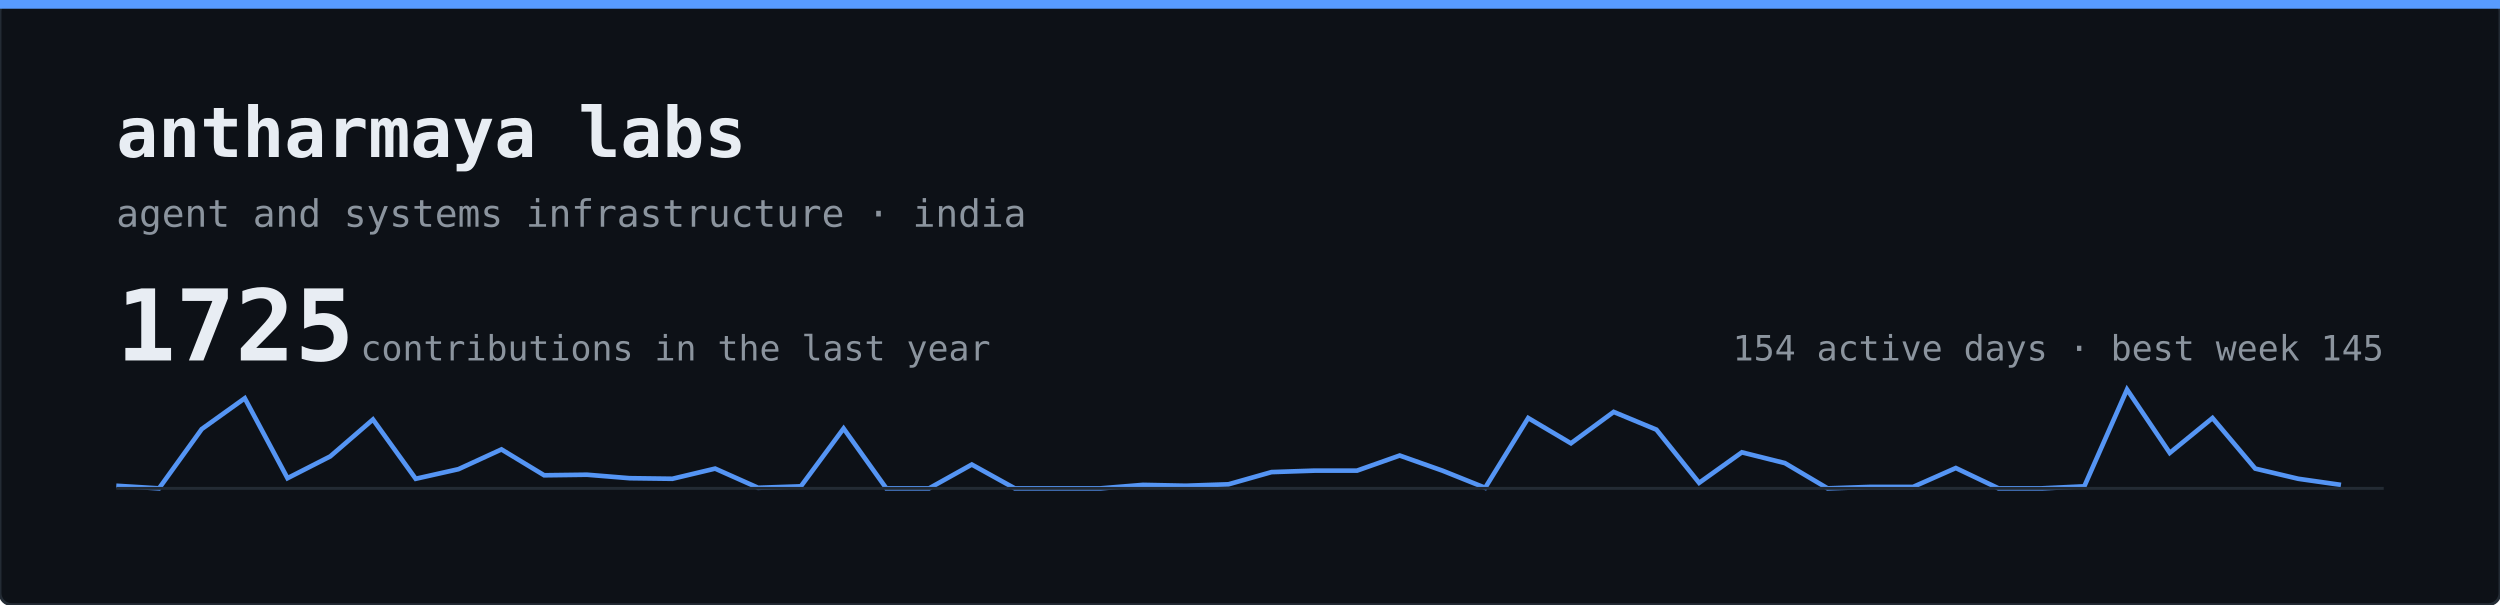
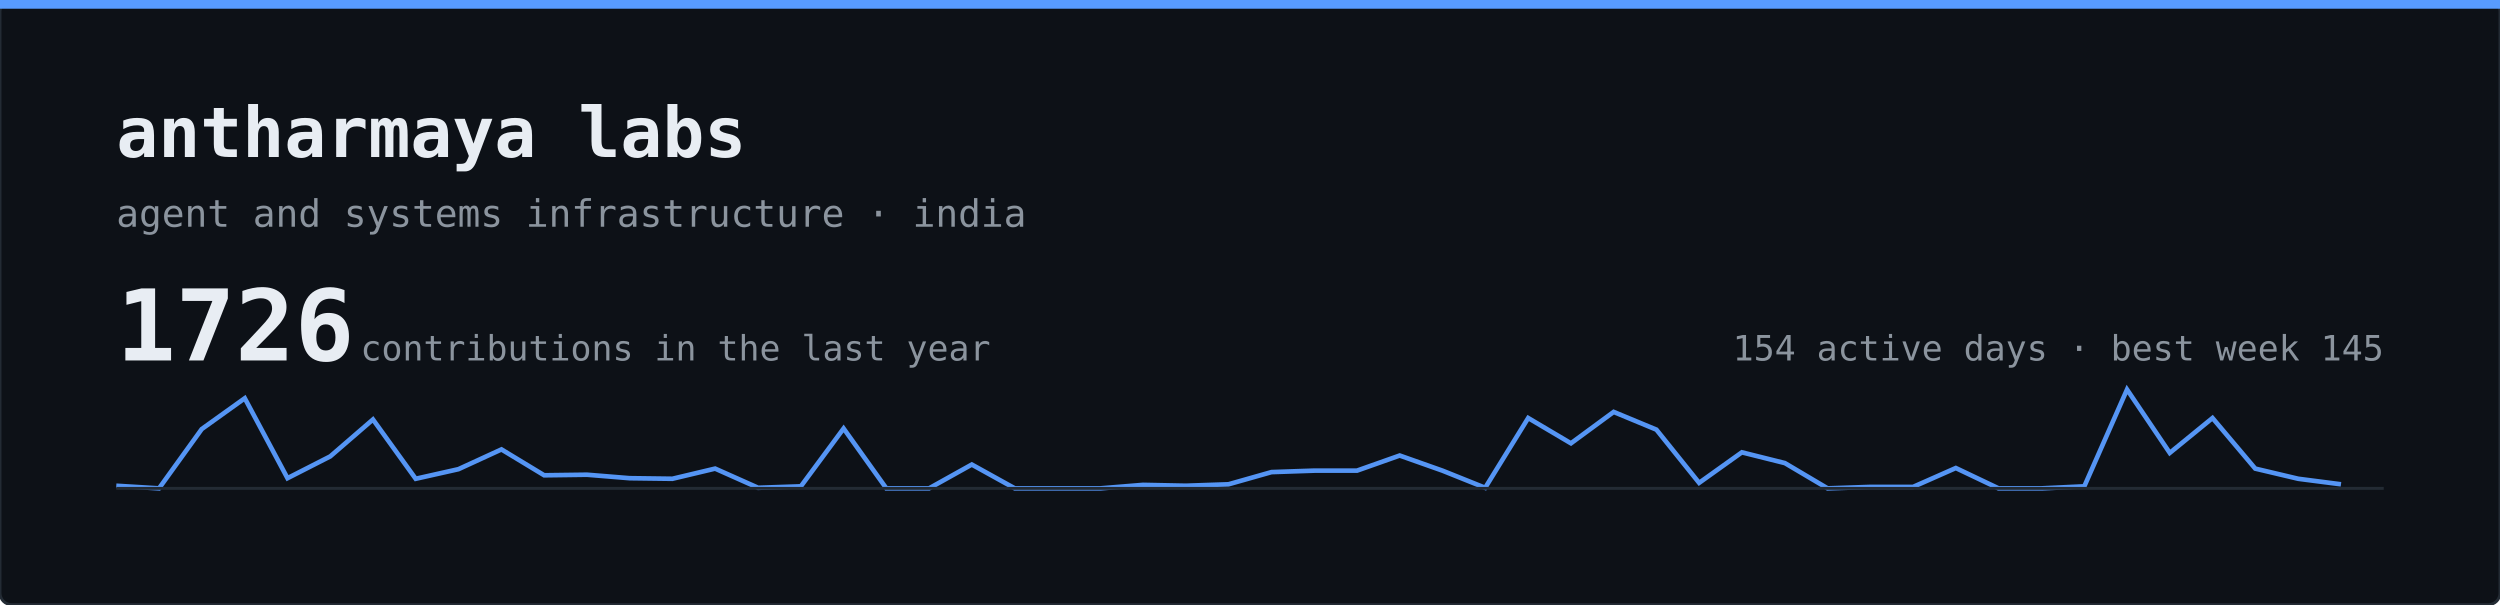
- <svg xmlns="http://www.w3.org/2000/svg" width="860" height="208" viewBox="0 0 860 208" role="img" aria-label="antharmaya labs. 1725 contributions in the last year.">
+ <svg xmlns="http://www.w3.org/2000/svg" width="860" height="208" viewBox="0 0 860 208" role="img" aria-label="antharmaya labs. 1726 contributions in the last year.">
  <rect width="860" height="208" rx="4" fill="#0d1117" stroke="#232b34" stroke-width="1" />
  <rect width="860" height="3" fill="#589bff" />
  <text x="40" y="54" font-family="ui-monospace,SFMono-Regular,'SF Mono','JetBrains Mono',Menlo,Consolas,'DejaVu Sans Mono',monospace" font-size="24" font-weight="700" fill="#e8edf3">antharmaya labs</text>
  <text x="40" y="78" font-family="ui-monospace,SFMono-Regular,'SF Mono','JetBrains Mono',Menlo,Consolas,'DejaVu Sans Mono',monospace" font-size="13" fill="#8b949e">agent and systems infrastructure · india</text>
-   <text x="40" y="124" font-family="ui-monospace,SFMono-Regular,'SF Mono','JetBrains Mono',Menlo,Consolas,'DejaVu Sans Mono',monospace" font-size="34" font-weight="700" fill="#e8edf3">1725</text>
+   <text x="40" y="124" font-family="ui-monospace,SFMono-Regular,'SF Mono','JetBrains Mono',Menlo,Consolas,'DejaVu Sans Mono',monospace" font-size="34" font-weight="700" fill="#e8edf3">1726</text>
  <text x="124" y="124" font-family="ui-monospace,SFMono-Regular,'SF Mono','JetBrains Mono',Menlo,Consolas,'DejaVu Sans Mono',monospace" font-size="12" fill="#8b949e">contributions in the last year</text>
  <text x="820" y="124" font-family="ui-monospace,SFMono-Regular,'SF Mono','JetBrains Mono',Menlo,Consolas,'DejaVu Sans Mono',monospace" font-size="12" fill="#8b949e" text-anchor="end">154 active days  ·  best week 145</text>
-   <polyline points="40.0,167.1 54.7,168.0 69.4,147.6 84.2,137.0 98.9,164.5 113.6,157.0 128.3,144.3 143.0,164.7 157.7,161.4 172.5,154.6 187.2,163.5 201.9,163.3 216.6,164.5 231.3,164.7 246.0,161.2 260.8,167.8 275.5,167.3 290.2,147.4 304.9,168.0 319.6,168.0 334.3,159.8 349.1,168.0 363.8,168.0 378.5,168.0 393.2,166.8 407.9,167.1 422.6,166.6 437.4,162.4 452.1,161.9 466.8,161.9 481.5,156.7 496.2,161.9 510.9,167.8 525.7,143.8 540.4,152.5 555.1,141.7 569.8,147.8 584.5,166.1 599.2,155.6 614.0,159.3 628.7,168.0 643.4,167.5 658.1,167.5 672.8,161.0 687.5,168.0 702.3,168.0 717.0,167.3 731.7,134.0 746.4,155.8 761.1,143.8 775.8,161.2 790.6,164.7 805.3,166.8" fill="none" stroke="#589bff" stroke-width="1.6" opacity="0.95" />
+   <polyline points="40.0,167.1 54.7,168.0 69.4,147.6 84.2,137.0 98.9,164.5 113.6,157.0 128.3,144.3 143.0,164.7 157.7,161.4 172.5,154.6 187.2,163.5 201.9,163.3 216.6,164.5 231.3,164.7 246.0,161.2 260.8,167.8 275.5,167.3 290.2,147.4 304.9,168.0 319.6,168.0 334.3,159.8 349.1,168.0 363.8,168.0 378.5,168.0 393.2,166.8 407.9,167.1 422.6,166.6 437.4,162.4 452.1,161.9 466.8,161.9 481.5,156.7 496.2,161.9 510.9,167.8 525.7,143.8 540.4,152.5 555.1,141.7 569.8,147.8 584.5,166.1 599.2,155.6 614.0,159.3 628.7,168.0 643.4,167.5 658.1,167.5 672.8,161.0 687.5,168.0 702.3,168.0 717.0,167.3 731.7,134.0 746.4,155.8 761.1,143.8 775.8,161.2 790.6,164.7 805.3,166.6" fill="none" stroke="#589bff" stroke-width="1.6" opacity="0.95" />
  <line x1="40" y1="168" x2="820" y2="168" stroke="#232b34" stroke-width="1" />
</svg>
